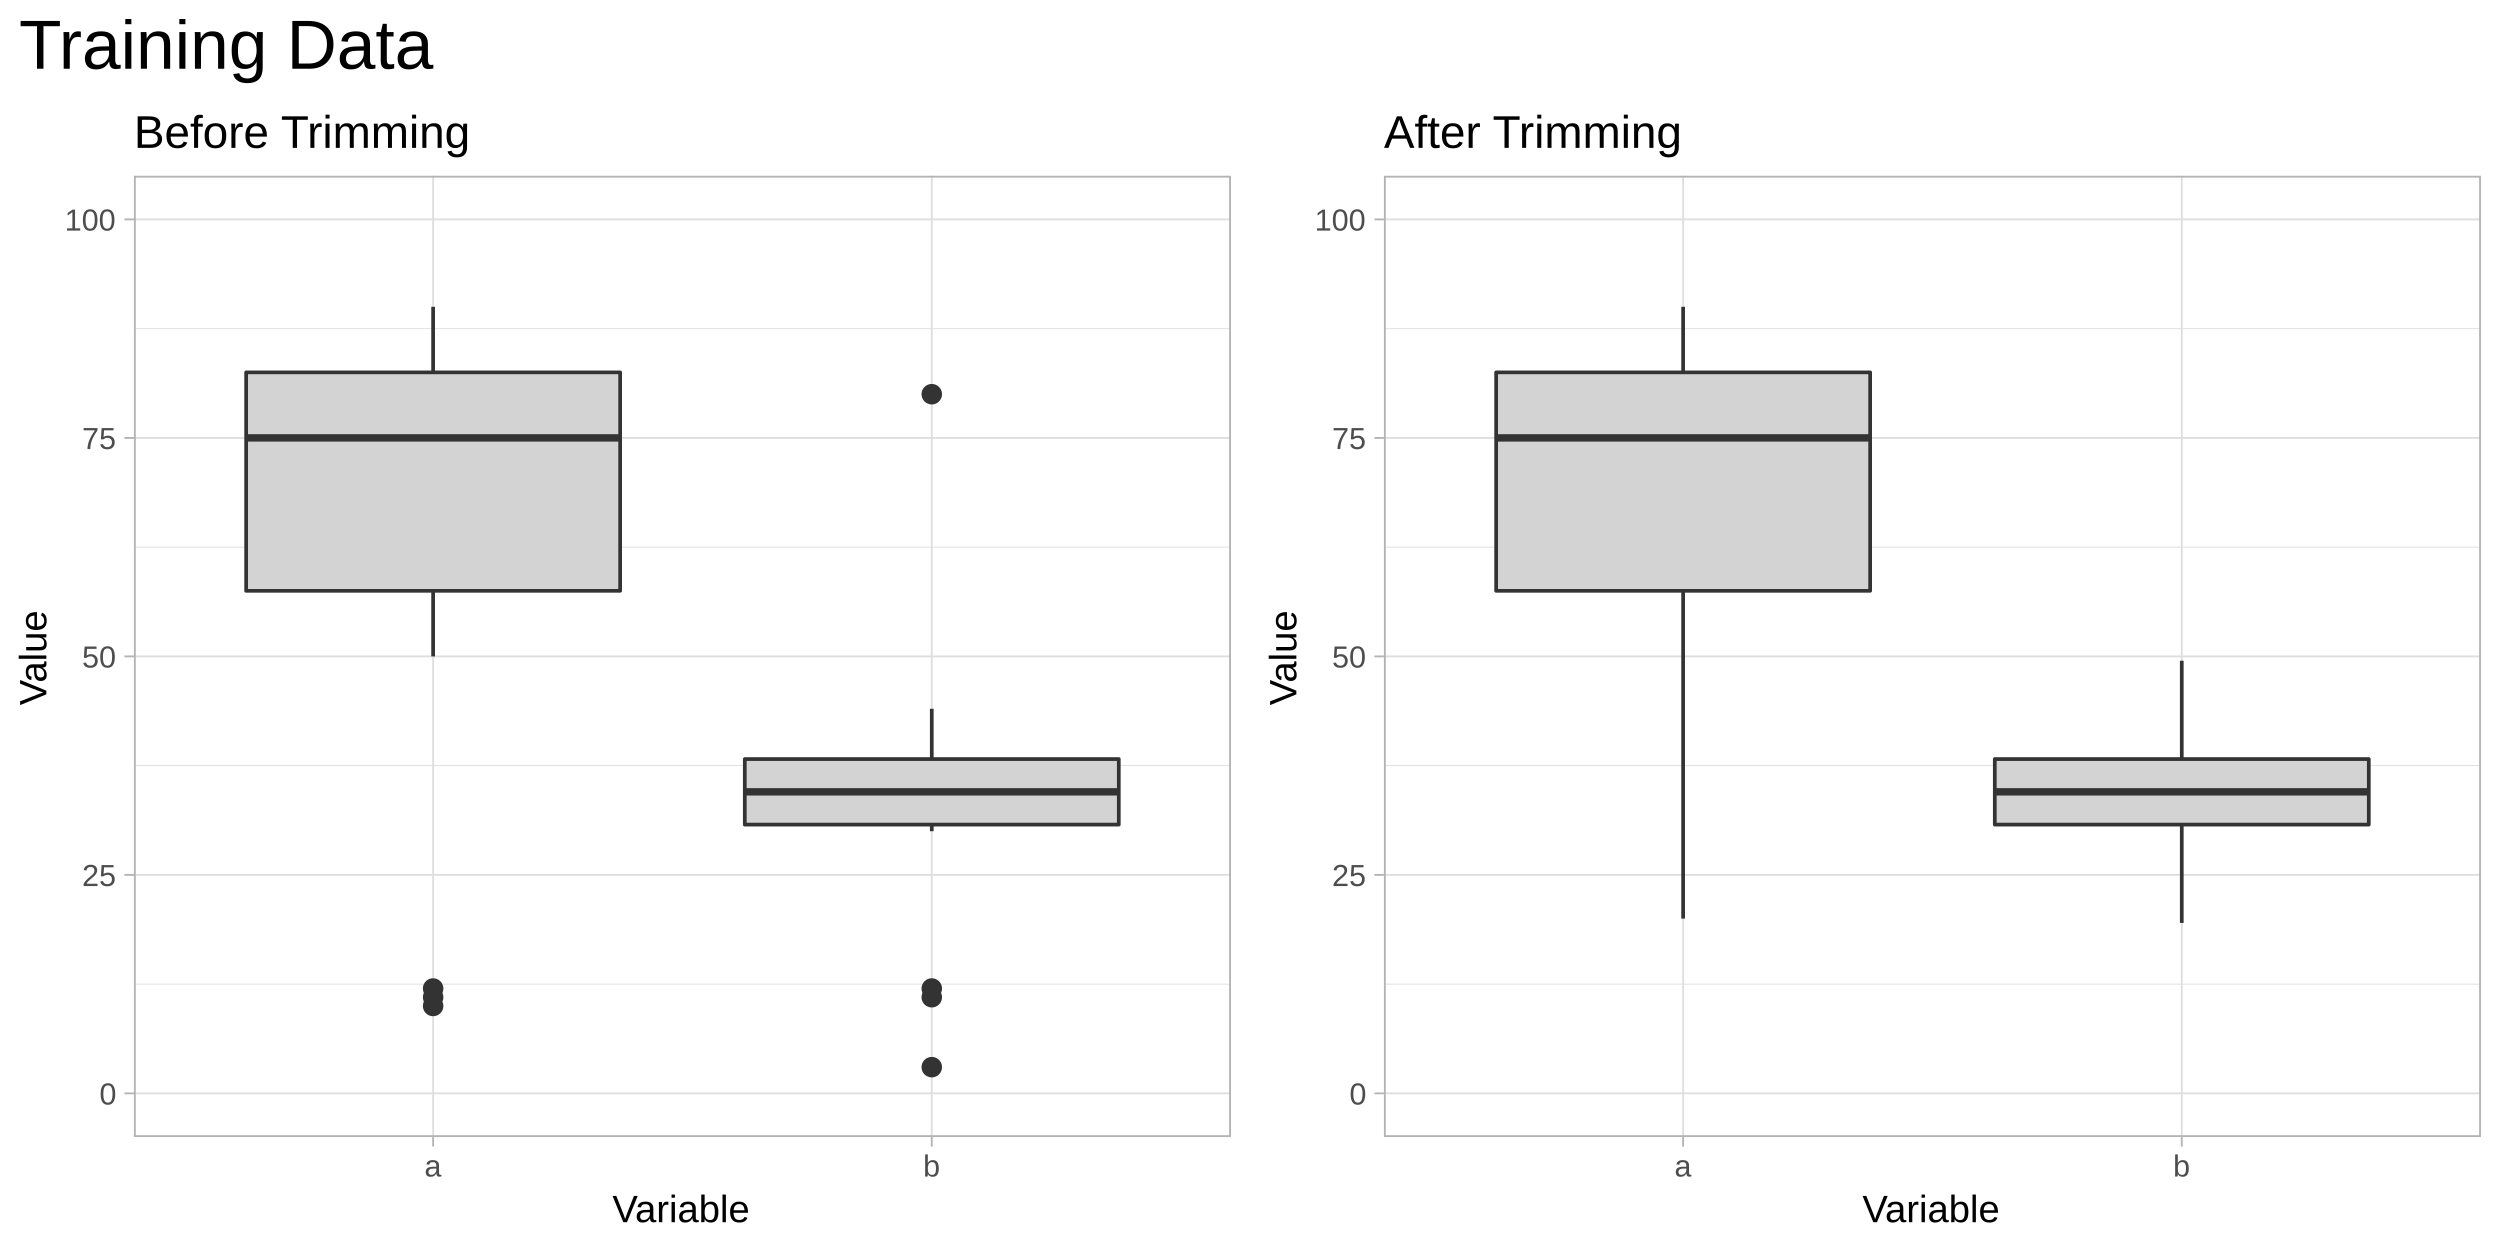
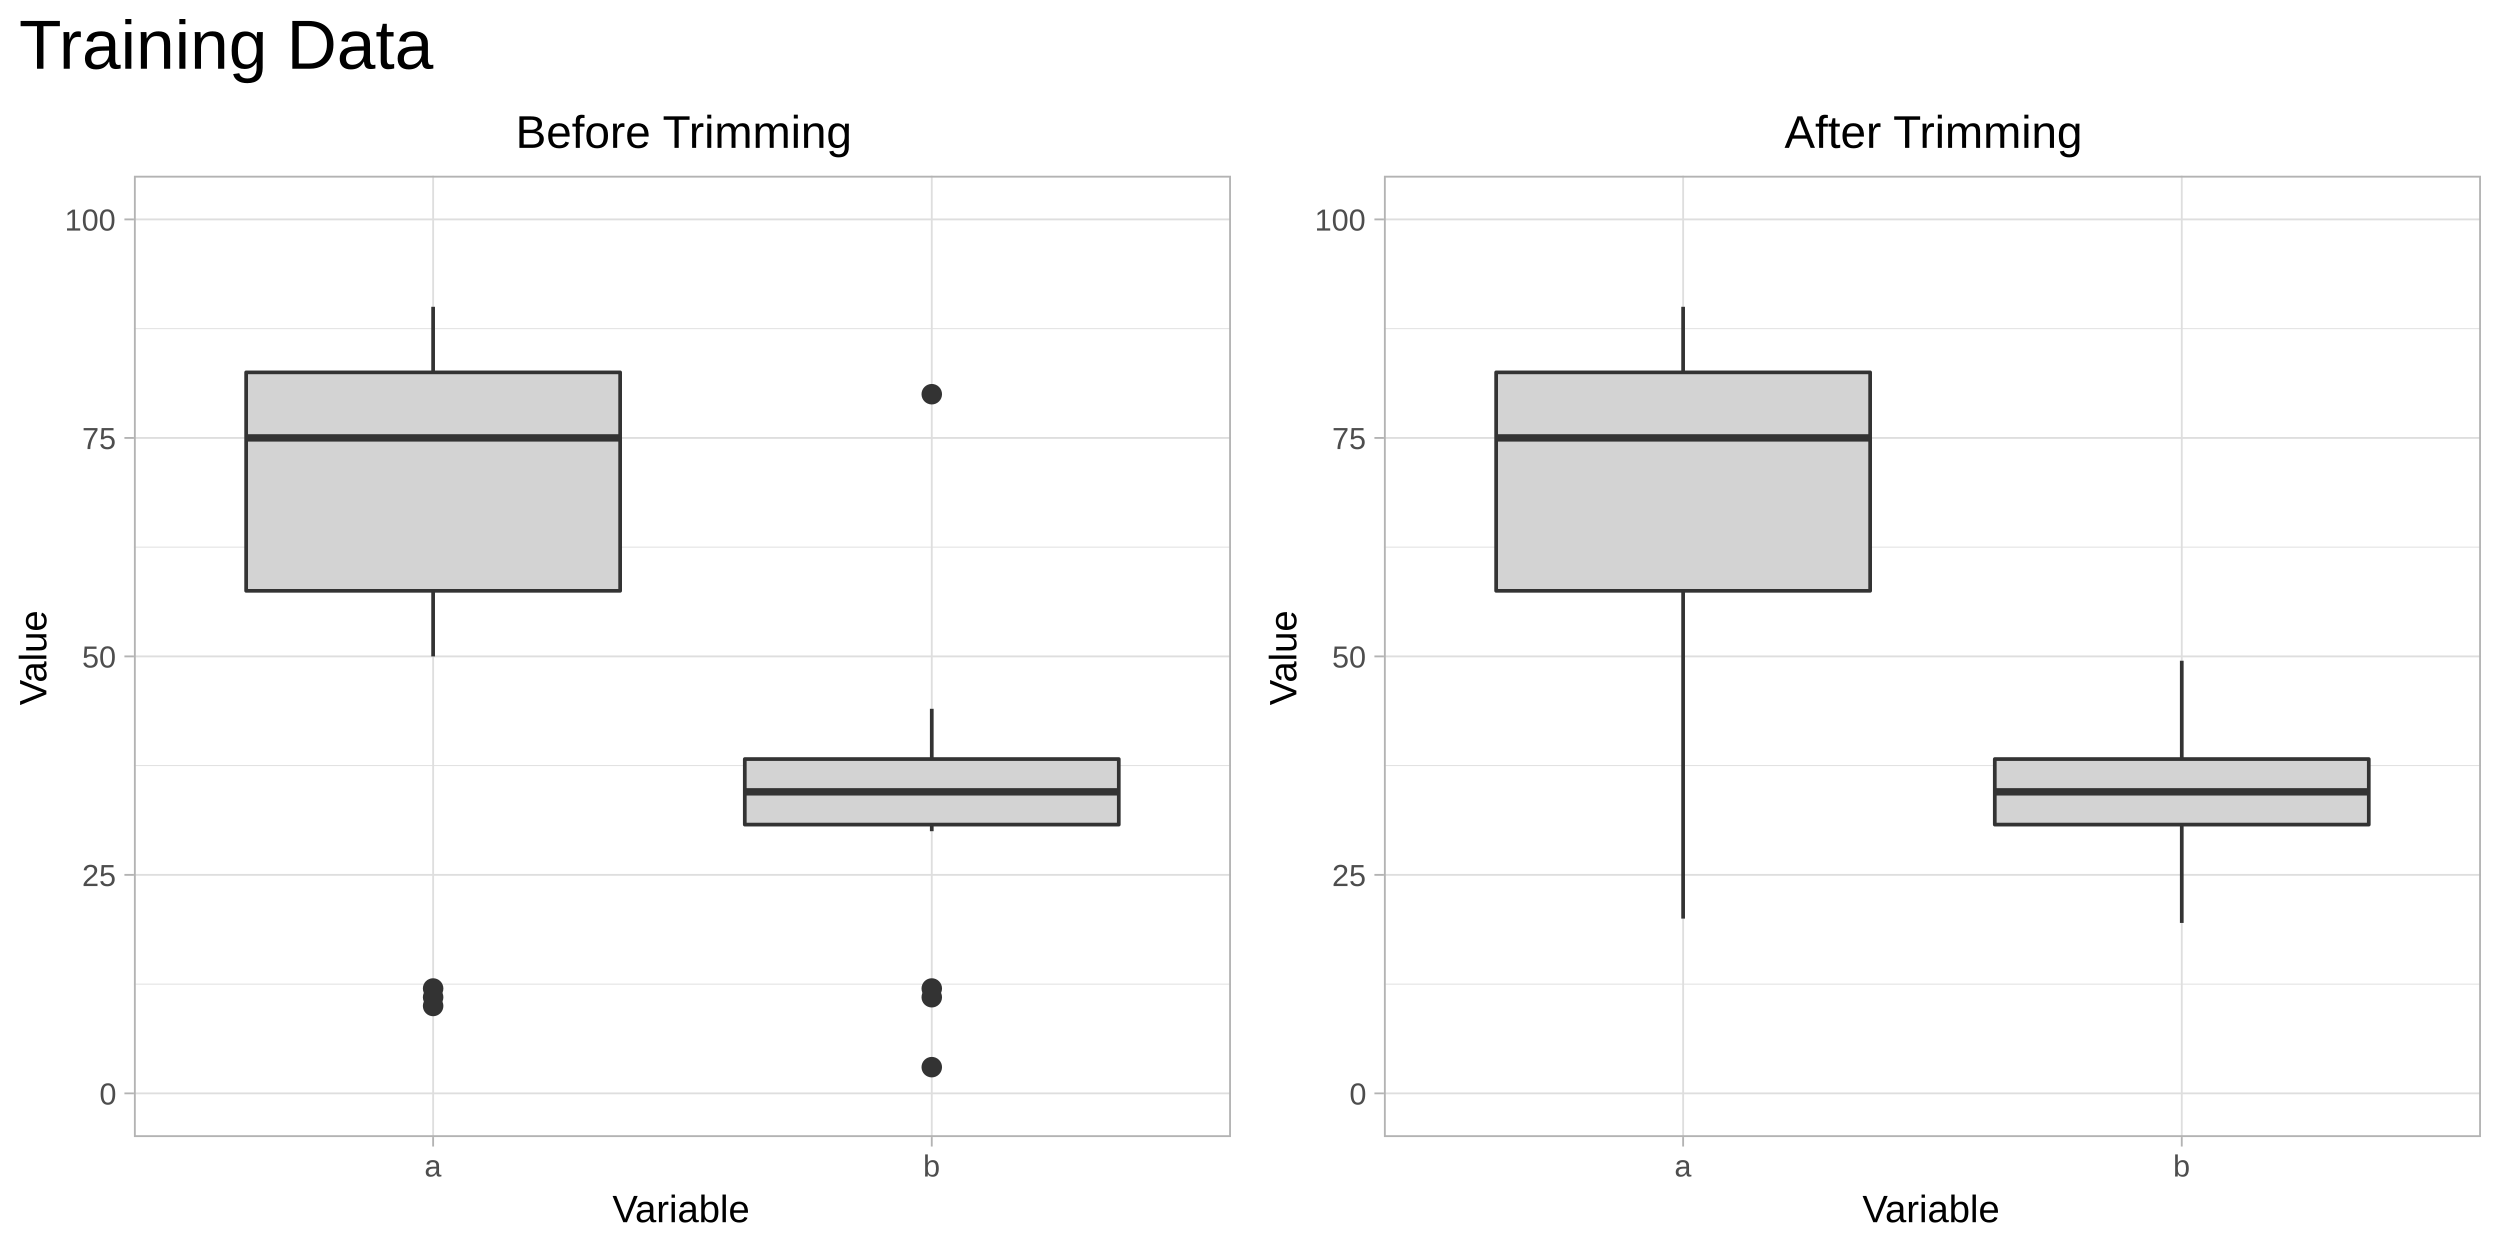
<svg xmlns="http://www.w3.org/2000/svg" viewBox="0 0 720.00 360.00">
  <defs>
    <style type="text/css">
    line, polyline, path, rect, circle {
      fill: none;
      stroke: #000000;
      stroke-linecap: round;
      stroke-linejoin: round;
      stroke-miterlimit: 10.00;
    }
  </style>
  </defs>
  <rect width="100%" height="100%" style="stroke: none; fill: #FFFFFF;" />
  <rect x="0.00" y="0.00" width="720.00" height="360.00" style="stroke-width: 1.07; stroke: #FFFFFF; fill: #FFFFFF;" />
  <defs>
    <clipPath id="cpMzguNTczfDM1NC41MjF8MzI3LjQ3NHw1MC42MDUz">
      <rect x="38.57" y="50.61" width="315.95" height="276.87" />
    </clipPath>
  </defs>
  <rect x="38.57" y="50.61" width="315.95" height="276.87" style="stroke-width: 1.07; stroke: none; fill: #FFFFFF;" clip-path="url(#cpMzguNTczfDM1NC41MjF8MzI3LjQ3NHw1MC42MDUz)" />
  <polyline points="38.57,283.43 354.52,283.43 " style="stroke-width: 0.27; stroke: #DEDEDE; stroke-linecap: butt;" clip-path="url(#cpMzguNTczfDM1NC41MjF8MzI3LjQ3NHw1MC42MDUz)" />
  <polyline points="38.57,220.50 354.52,220.50 " style="stroke-width: 0.27; stroke: #DEDEDE; stroke-linecap: butt;" clip-path="url(#cpMzguNTczfDM1NC41MjF8MzI3LjQ3NHw1MC42MDUz)" />
  <polyline points="38.57,157.58 354.52,157.58 " style="stroke-width: 0.27; stroke: #DEDEDE; stroke-linecap: butt;" clip-path="url(#cpMzguNTczfDM1NC41MjF8MzI3LjQ3NHw1MC42MDUz)" />
  <polyline points="38.57,94.65 354.52,94.65 " style="stroke-width: 0.27; stroke: #DEDEDE; stroke-linecap: butt;" clip-path="url(#cpMzguNTczfDM1NC41MjF8MzI3LjQ3NHw1MC42MDUz)" />
  <polyline points="38.57,314.89 354.52,314.89 " style="stroke-width: 0.53; stroke: #DEDEDE; stroke-linecap: butt;" clip-path="url(#cpMzguNTczfDM1NC41MjF8MzI3LjQ3NHw1MC42MDUz)" />
  <polyline points="38.57,251.96 354.52,251.96 " style="stroke-width: 0.53; stroke: #DEDEDE; stroke-linecap: butt;" clip-path="url(#cpMzguNTczfDM1NC41MjF8MzI3LjQ3NHw1MC42MDUz)" />
  <polyline points="38.57,189.04 354.52,189.04 " style="stroke-width: 0.53; stroke: #DEDEDE; stroke-linecap: butt;" clip-path="url(#cpMzguNTczfDM1NC41MjF8MzI3LjQ3NHw1MC42MDUz)" />
  <polyline points="38.57,126.12 354.52,126.12 " style="stroke-width: 0.53; stroke: #DEDEDE; stroke-linecap: butt;" clip-path="url(#cpMzguNTczfDM1NC41MjF8MzI3LjQ3NHw1MC42MDUz)" />
  <polyline points="38.57,63.19 354.52,63.19 " style="stroke-width: 0.53; stroke: #DEDEDE; stroke-linecap: butt;" clip-path="url(#cpMzguNTczfDM1NC41MjF8MzI3LjQ3NHw1MC42MDUz)" />
  <polyline points="124.74,327.47 124.74,50.61 " style="stroke-width: 0.53; stroke: #DEDEDE; stroke-linecap: butt;" clip-path="url(#cpMzguNTczfDM1NC41MjF8MzI3LjQ3NHw1MC42MDUz)" />
  <polyline points="268.35,327.47 268.35,50.61 " style="stroke-width: 0.53; stroke: #DEDEDE; stroke-linecap: butt;" clip-path="url(#cpMzguNTczfDM1NC41MjF8MzI3LjQ3NHw1MC42MDUz)" />
  <circle cx="124.74" cy="289.72" r="1.95pt" style="stroke-width: 0.71; stroke: #333333; fill: #333333;" clip-path="url(#cpMzguNTczfDM1NC41MjF8MzI3LjQ3NHw1MC42MDUz)" />
  <circle cx="124.74" cy="287.20" r="1.95pt" style="stroke-width: 0.71; stroke: #333333; fill: #333333;" clip-path="url(#cpMzguNTczfDM1NC41MjF8MzI3LjQ3NHw1MC42MDUz)" />
  <circle cx="124.74" cy="284.69" r="1.95pt" style="stroke-width: 0.71; stroke: #333333; fill: #333333;" clip-path="url(#cpMzguNTczfDM1NC41MjF8MzI3LjQ3NHw1MC42MDUz)" />
  <line x1="124.74" y1="107.24" x2="124.74" y2="88.36" style="stroke-width: 1.07; stroke: #333333; stroke-linecap: butt;" clip-path="url(#cpMzguNTczfDM1NC41MjF8MzI3LjQ3NHw1MC42MDUz)" />
  <line x1="124.74" y1="170.16" x2="124.74" y2="189.04" style="stroke-width: 1.07; stroke: #333333; stroke-linecap: butt;" clip-path="url(#cpMzguNTczfDM1NC41MjF8MzI3LjQ3NHw1MC42MDUz)" />
  <polyline points="70.89,107.24 70.89,170.16 178.60,170.16 178.60,107.24 70.89,107.24 " style="stroke-width: 1.07; stroke: #333333; fill: #D3D3D3;" clip-path="url(#cpMzguNTczfDM1NC41MjF8MzI3LjQ3NHw1MC42MDUz)" />
  <line x1="70.89" y1="126.12" x2="178.60" y2="126.12" style="stroke-width: 2.13; stroke: #333333; stroke-linecap: butt;" clip-path="url(#cpMzguNTczfDM1NC41MjF8MzI3LjQ3NHw1MC42MDUz)" />
  <circle cx="268.35" cy="307.34" r="1.95pt" style="stroke-width: 0.71; stroke: #333333; fill: #333333;" clip-path="url(#cpMzguNTczfDM1NC41MjF8MzI3LjQ3NHw1MC42MDUz)" />
  <circle cx="268.35" cy="287.20" r="1.95pt" style="stroke-width: 0.71; stroke: #333333; fill: #333333;" clip-path="url(#cpMzguNTczfDM1NC41MjF8MzI3LjQ3NHw1MC42MDUz)" />
  <circle cx="268.35" cy="284.69" r="1.95pt" style="stroke-width: 0.71; stroke: #333333; fill: #333333;" clip-path="url(#cpMzguNTczfDM1NC41MjF8MzI3LjQ3NHw1MC42MDUz)" />
  <circle cx="268.35" cy="113.53" r="1.95pt" style="stroke-width: 0.71; stroke: #333333; fill: #333333;" clip-path="url(#cpMzguNTczfDM1NC41MjF8MzI3LjQ3NHw1MC42MDUz)" />
  <line x1="268.35" y1="218.61" x2="268.35" y2="204.14" style="stroke-width: 1.07; stroke: #333333; stroke-linecap: butt;" clip-path="url(#cpMzguNTczfDM1NC41MjF8MzI3LjQ3NHw1MC42MDUz)" />
  <line x1="268.35" y1="237.49" x2="268.35" y2="239.38" style="stroke-width: 1.07; stroke: #333333; stroke-linecap: butt;" clip-path="url(#cpMzguNTczfDM1NC41MjF8MzI3LjQ3NHw1MC42MDUz)" />
  <polyline points="214.50,218.61 214.50,237.49 322.21,237.49 322.21,218.61 214.50,218.61 " style="stroke-width: 1.07; stroke: #333333; fill: #D3D3D3;" clip-path="url(#cpMzguNTczfDM1NC41MjF8MzI3LjQ3NHw1MC42MDUz)" />
  <line x1="214.50" y1="228.05" x2="322.21" y2="228.05" style="stroke-width: 2.13; stroke: #333333; stroke-linecap: butt;" clip-path="url(#cpMzguNTczfDM1NC41MjF8MzI3LjQ3NHw1MC42MDUz)" />
  <rect x="38.57" y="50.61" width="315.95" height="276.87" style="stroke-width: 1.07; stroke: #B3B3B3;" clip-path="url(#cpMzguNTczfDM1NC41MjF8MzI3LjQ3NHw1MC42MDUz)" />
  <defs>
    <clipPath id="cpMHw3MjB8MzYwfDA=">
      <rect x="0.00" y="0.00" width="720.00" height="360.00" />
    </clipPath>
  </defs>
  <defs>
    <clipPath id="cpMzk4LjU3M3w3MTQuNTIxfDMyNy40NzR8NTAuNjA1Mw==">
      <rect x="398.57" y="50.61" width="315.95" height="276.87" />
    </clipPath>
  </defs>
  <rect x="398.57" y="50.61" width="315.95" height="276.87" style="stroke-width: 1.07; stroke: none; fill: #FFFFFF;" clip-path="url(#cpMzk4LjU3M3w3MTQuNTIxfDMyNy40NzR8NTAuNjA1Mw==)" />
  <polyline points="398.57,283.43 714.52,283.43 " style="stroke-width: 0.27; stroke: #DEDEDE; stroke-linecap: butt;" clip-path="url(#cpMzk4LjU3M3w3MTQuNTIxfDMyNy40NzR8NTAuNjA1Mw==)" />
  <polyline points="398.57,220.50 714.52,220.50 " style="stroke-width: 0.27; stroke: #DEDEDE; stroke-linecap: butt;" clip-path="url(#cpMzk4LjU3M3w3MTQuNTIxfDMyNy40NzR8NTAuNjA1Mw==)" />
  <polyline points="398.57,157.58 714.52,157.58 " style="stroke-width: 0.27; stroke: #DEDEDE; stroke-linecap: butt;" clip-path="url(#cpMzk4LjU3M3w3MTQuNTIxfDMyNy40NzR8NTAuNjA1Mw==)" />
  <polyline points="398.57,94.65 714.52,94.65 " style="stroke-width: 0.27; stroke: #DEDEDE; stroke-linecap: butt;" clip-path="url(#cpMzk4LjU3M3w3MTQuNTIxfDMyNy40NzR8NTAuNjA1Mw==)" />
  <polyline points="398.57,314.89 714.52,314.89 " style="stroke-width: 0.53; stroke: #DEDEDE; stroke-linecap: butt;" clip-path="url(#cpMzk4LjU3M3w3MTQuNTIxfDMyNy40NzR8NTAuNjA1Mw==)" />
  <polyline points="398.57,251.96 714.52,251.96 " style="stroke-width: 0.53; stroke: #DEDEDE; stroke-linecap: butt;" clip-path="url(#cpMzk4LjU3M3w3MTQuNTIxfDMyNy40NzR8NTAuNjA1Mw==)" />
  <polyline points="398.57,189.04 714.52,189.04 " style="stroke-width: 0.53; stroke: #DEDEDE; stroke-linecap: butt;" clip-path="url(#cpMzk4LjU3M3w3MTQuNTIxfDMyNy40NzR8NTAuNjA1Mw==)" />
  <polyline points="398.57,126.12 714.52,126.12 " style="stroke-width: 0.53; stroke: #DEDEDE; stroke-linecap: butt;" clip-path="url(#cpMzk4LjU3M3w3MTQuNTIxfDMyNy40NzR8NTAuNjA1Mw==)" />
  <polyline points="398.57,63.19 714.52,63.19 " style="stroke-width: 0.53; stroke: #DEDEDE; stroke-linecap: butt;" clip-path="url(#cpMzk4LjU3M3w3MTQuNTIxfDMyNy40NzR8NTAuNjA1Mw==)" />
  <polyline points="484.74,327.47 484.74,50.61 " style="stroke-width: 0.53; stroke: #DEDEDE; stroke-linecap: butt;" clip-path="url(#cpMzk4LjU3M3w3MTQuNTIxfDMyNy40NzR8NTAuNjA1Mw==)" />
  <polyline points="628.35,327.47 628.35,50.61 " style="stroke-width: 0.53; stroke: #DEDEDE; stroke-linecap: butt;" clip-path="url(#cpMzk4LjU3M3w3MTQuNTIxfDMyNy40NzR8NTAuNjA1Mw==)" />
  <line x1="484.74" y1="107.24" x2="484.74" y2="88.36" style="stroke-width: 1.07; stroke: #333333; stroke-linecap: butt;" clip-path="url(#cpMzk4LjU3M3w3MTQuNTIxfDMyNy40NzR8NTAuNjA1Mw==)" />
  <line x1="484.74" y1="170.16" x2="484.74" y2="264.55" style="stroke-width: 1.07; stroke: #333333; stroke-linecap: butt;" clip-path="url(#cpMzk4LjU3M3w3MTQuNTIxfDMyNy40NzR8NTAuNjA1Mw==)" />
  <polyline points="430.89,107.24 430.89,170.16 538.60,170.16 538.60,107.24 430.89,107.24 " style="stroke-width: 1.07; stroke: #333333; fill: #D3D3D3;" clip-path="url(#cpMzk4LjU3M3w3MTQuNTIxfDMyNy40NzR8NTAuNjA1Mw==)" />
  <line x1="430.89" y1="126.12" x2="538.60" y2="126.12" style="stroke-width: 2.13; stroke: #333333; stroke-linecap: butt;" clip-path="url(#cpMzk4LjU3M3w3MTQuNTIxfDMyNy40NzR8NTAuNjA1Mw==)" />
  <line x1="628.35" y1="218.61" x2="628.35" y2="190.30" style="stroke-width: 1.07; stroke: #333333; stroke-linecap: butt;" clip-path="url(#cpMzk4LjU3M3w3MTQuNTIxfDMyNy40NzR8NTAuNjA1Mw==)" />
  <line x1="628.35" y1="237.49" x2="628.35" y2="265.81" style="stroke-width: 1.07; stroke: #333333; stroke-linecap: butt;" clip-path="url(#cpMzk4LjU3M3w3MTQuNTIxfDMyNy40NzR8NTAuNjA1Mw==)" />
  <polyline points="574.50,218.61 574.50,237.49 682.21,237.49 682.21,218.61 574.50,218.61 " style="stroke-width: 1.07; stroke: #333333; fill: #D3D3D3;" clip-path="url(#cpMzk4LjU3M3w3MTQuNTIxfDMyNy40NzR8NTAuNjA1Mw==)" />
  <line x1="574.50" y1="228.05" x2="682.21" y2="228.05" style="stroke-width: 2.13; stroke: #333333; stroke-linecap: butt;" clip-path="url(#cpMzk4LjU3M3w3MTQuNTIxfDMyNy40NzR8NTAuNjA1Mw==)" />
  <rect x="398.57" y="50.61" width="315.95" height="276.87" style="stroke-width: 1.07; stroke: #B3B3B3;" clip-path="url(#cpMzk4LjU3M3w3MTQuNTIxfDMyNy40NzR8NTAuNjA1Mw==)" />
  <defs>
    <clipPath id="cpMHw3MjB8MzYwfDA=">
      <rect x="0.00" y="0.00" width="720.00" height="360.00" />
    </clipPath>
  </defs>
  <g clip-path="url(#cpMHw3MjB8MzYwfDA=)">
    <text x="28.64" y="318.11" style="font-size: 8.80px; fill: #4D4D4D; font-family: Arial;" textLength="5.01px" lengthAdjust="spacingAndGlyphs">0</text>
  </g>
  <g clip-path="url(#cpMHw3MjB8MzYwfDA=)">
    <text x="23.63" y="255.18" style="font-size: 8.80px; fill: #4D4D4D; font-family: Arial;" textLength="10.01px" lengthAdjust="spacingAndGlyphs">25</text>
  </g>
  <g clip-path="url(#cpMHw3MjB8MzYwfDA=)">
    <text x="23.63" y="192.26" style="font-size: 8.80px; fill: #4D4D4D; font-family: Arial;" textLength="10.01px" lengthAdjust="spacingAndGlyphs">50</text>
  </g>
  <g clip-path="url(#cpMHw3MjB8MzYwfDA=)">
    <text x="23.63" y="129.33" style="font-size: 8.80px; fill: #4D4D4D; font-family: Arial;" textLength="10.01px" lengthAdjust="spacingAndGlyphs">75</text>
  </g>
  <g clip-path="url(#cpMHw3MjB8MzYwfDA=)">
    <text x="18.63" y="66.41" style="font-size: 8.80px; fill: #4D4D4D; font-family: Arial;" textLength="15.02px" lengthAdjust="spacingAndGlyphs">100</text>
  </g>
  <polyline points="35.83,314.89 38.57,314.89 " style="stroke-width: 0.53; stroke: #B3B3B3; stroke-linecap: butt;" clip-path="url(#cpMHw3MjB8MzYwfDA=)" />
  <polyline points="35.83,251.96 38.57,251.96 " style="stroke-width: 0.53; stroke: #B3B3B3; stroke-linecap: butt;" clip-path="url(#cpMHw3MjB8MzYwfDA=)" />
  <polyline points="35.83,189.04 38.57,189.04 " style="stroke-width: 0.53; stroke: #B3B3B3; stroke-linecap: butt;" clip-path="url(#cpMHw3MjB8MzYwfDA=)" />
  <polyline points="35.83,126.12 38.57,126.12 " style="stroke-width: 0.53; stroke: #B3B3B3; stroke-linecap: butt;" clip-path="url(#cpMHw3MjB8MzYwfDA=)" />
  <polyline points="35.83,63.19 38.57,63.19 " style="stroke-width: 0.53; stroke: #B3B3B3; stroke-linecap: butt;" clip-path="url(#cpMHw3MjB8MzYwfDA=)" />
  <g clip-path="url(#cpMHw3MjB8MzYwfDA=)">
    <text x="388.64" y="318.11" style="font-size: 8.80px; fill: #4D4D4D; font-family: Arial;" textLength="5.01px" lengthAdjust="spacingAndGlyphs">0</text>
  </g>
  <g clip-path="url(#cpMHw3MjB8MzYwfDA=)">
    <text x="383.63" y="255.18" style="font-size: 8.80px; fill: #4D4D4D; font-family: Arial;" textLength="10.01px" lengthAdjust="spacingAndGlyphs">25</text>
  </g>
  <g clip-path="url(#cpMHw3MjB8MzYwfDA=)">
    <text x="383.63" y="192.26" style="font-size: 8.80px; fill: #4D4D4D; font-family: Arial;" textLength="10.01px" lengthAdjust="spacingAndGlyphs">50</text>
  </g>
  <g clip-path="url(#cpMHw3MjB8MzYwfDA=)">
    <text x="383.63" y="129.33" style="font-size: 8.80px; fill: #4D4D4D; font-family: Arial;" textLength="10.01px" lengthAdjust="spacingAndGlyphs">75</text>
  </g>
  <g clip-path="url(#cpMHw3MjB8MzYwfDA=)">
    <text x="378.63" y="66.41" style="font-size: 8.80px; fill: #4D4D4D; font-family: Arial;" textLength="15.02px" lengthAdjust="spacingAndGlyphs">100</text>
  </g>
  <polyline points="395.83,314.89 398.57,314.89 " style="stroke-width: 0.53; stroke: #B3B3B3; stroke-linecap: butt;" clip-path="url(#cpMHw3MjB8MzYwfDA=)" />
  <polyline points="395.83,251.96 398.57,251.96 " style="stroke-width: 0.53; stroke: #B3B3B3; stroke-linecap: butt;" clip-path="url(#cpMHw3MjB8MzYwfDA=)" />
  <polyline points="395.83,189.04 398.57,189.04 " style="stroke-width: 0.53; stroke: #B3B3B3; stroke-linecap: butt;" clip-path="url(#cpMHw3MjB8MzYwfDA=)" />
  <polyline points="395.83,126.12 398.57,126.12 " style="stroke-width: 0.53; stroke: #B3B3B3; stroke-linecap: butt;" clip-path="url(#cpMHw3MjB8MzYwfDA=)" />
  <polyline points="395.83,63.19 398.57,63.19 " style="stroke-width: 0.53; stroke: #B3B3B3; stroke-linecap: butt;" clip-path="url(#cpMHw3MjB8MzYwfDA=)" />
  <polyline points="124.74,330.21 124.74,327.47 " style="stroke-width: 0.53; stroke: #B3B3B3; stroke-linecap: butt;" clip-path="url(#cpMHw3MjB8MzYwfDA=)" />
  <polyline points="268.35,330.21 268.35,327.47 " style="stroke-width: 0.53; stroke: #B3B3B3; stroke-linecap: butt;" clip-path="url(#cpMHw3MjB8MzYwfDA=)" />
  <g clip-path="url(#cpMHw3MjB8MzYwfDA=)">
    <text x="122.24" y="338.84" style="font-size: 8.80px; fill: #4D4D4D; font-family: Arial;" textLength="5.01px" lengthAdjust="spacingAndGlyphs">a</text>
  </g>
  <g clip-path="url(#cpMHw3MjB8MzYwfDA=)">
    <text x="265.85" y="338.84" style="font-size: 8.80px; fill: #4D4D4D; font-family: Arial;" textLength="5.01px" lengthAdjust="spacingAndGlyphs">b</text>
  </g>
  <polyline points="484.74,330.21 484.74,327.47 " style="stroke-width: 0.53; stroke: #B3B3B3; stroke-linecap: butt;" clip-path="url(#cpMHw3MjB8MzYwfDA=)" />
  <polyline points="628.35,330.21 628.35,327.47 " style="stroke-width: 0.53; stroke: #B3B3B3; stroke-linecap: butt;" clip-path="url(#cpMHw3MjB8MzYwfDA=)" />
  <g clip-path="url(#cpMHw3MjB8MzYwfDA=)">
    <text x="482.24" y="338.84" style="font-size: 8.80px; fill: #4D4D4D; font-family: Arial;" textLength="5.01px" lengthAdjust="spacingAndGlyphs">a</text>
  </g>
  <g clip-path="url(#cpMHw3MjB8MzYwfDA=)">
    <text x="625.85" y="338.84" style="font-size: 8.80px; fill: #4D4D4D; font-family: Arial;" textLength="5.01px" lengthAdjust="spacingAndGlyphs">b</text>
  </g>
  <g clip-path="url(#cpMHw3MjB8MzYwfDA=)">
    <text x="176.37" y="351.99" style="font-size: 11.00px; font-family: Arial;" textLength="40.36px" lengthAdjust="spacingAndGlyphs">Variable</text>
  </g>
  <g clip-path="url(#cpMHw3MjB8MzYwfDA=)">
    <text x="536.37" y="351.99" style="font-size: 11.00px; font-family: Arial;" textLength="40.36px" lengthAdjust="spacingAndGlyphs">Variable</text>
  </g>
  <g clip-path="url(#cpMHw3MjB8MzYwfDA=)">
    <text transform="translate(13.35,203.11) rotate(-90)" style="font-size: 11.00px; font-family: Arial;" textLength="28.13px" lengthAdjust="spacingAndGlyphs">Value</text>
  </g>
  <g clip-path="url(#cpMHw3MjB8MzYwfDA=)">
    <text transform="translate(373.35,203.11) rotate(-90)" style="font-size: 11.00px; font-family: Arial;" textLength="28.13px" lengthAdjust="spacingAndGlyphs">Value</text>
  </g>
  <g clip-path="url(#cpMHw3MjB8MzYwfDA=)">
-     <text x="38.57" y="42.59" style="font-size: 13.20px; font-family: Arial;" textLength="96.08px" lengthAdjust="spacingAndGlyphs">Before Trimming</text>
+     <text x="148.51" y="42.59" style="font-size: 13.20px; font-family: Arial;" textLength="96.08px" lengthAdjust="spacingAndGlyphs">Before Trimming</text>
  </g>
  <g clip-path="url(#cpMHw3MjB8MzYwfDA=)">
-     <text x="398.57" y="42.59" style="font-size: 13.20px; font-family: Arial;" textLength="85.23px" lengthAdjust="spacingAndGlyphs">After Trimming</text>
+     <text x="513.93" y="42.59" style="font-size: 13.20px; font-family: Arial;" textLength="85.23px" lengthAdjust="spacingAndGlyphs">After Trimming</text>
  </g>
  <defs>
    <clipPath id="cpNS40Nzk0NXw3MTQuNTIxfDI3LjgwMjd8NS40Nzk0NQ==">
      <rect x="5.48" y="5.48" width="709.04" height="22.32" />
    </clipPath>
  </defs>
  <g clip-path="url(#cpNS40Nzk0NXw3MTQuNTIxfDI3LjgwMjd8NS40Nzk0NQ==)">
    <text x="5.48" y="19.79" style="font-size: 20.00px; font-family: Arial;" textLength="120.06px" lengthAdjust="spacingAndGlyphs">Training Data</text>
  </g>
  <defs>
    <clipPath id="cpMHw3MjB8MzYwfDA=">
      <rect x="0.00" y="0.00" width="720.00" height="360.00" />
    </clipPath>
  </defs>
  <defs>
    <clipPath id="cpNS40Nzk0NXw3MTQuNTIxfDI3LjgwMjd8MjcuODAyNw==">
      <rect x="5.48" y="27.80" width="709.04" height="0.00" />
    </clipPath>
  </defs>
  <defs>
    <clipPath id="cpMHw3MjB8MzYwfDA=">
      <rect x="0.00" y="0.00" width="720.00" height="360.00" />
    </clipPath>
  </defs>
  <defs>
    <clipPath id="cpNS40Nzk0NXw3MTQuNTIxfDM1NC41MjF8MzU0LjUyMQ==">
      <rect x="5.48" y="354.52" width="709.04" height="0.00" />
    </clipPath>
  </defs>
  <defs>
    <clipPath id="cpMHw3MjB8MzYwfDA=">
      <rect x="0.00" y="0.00" width="720.00" height="360.00" />
    </clipPath>
  </defs>
</svg>
